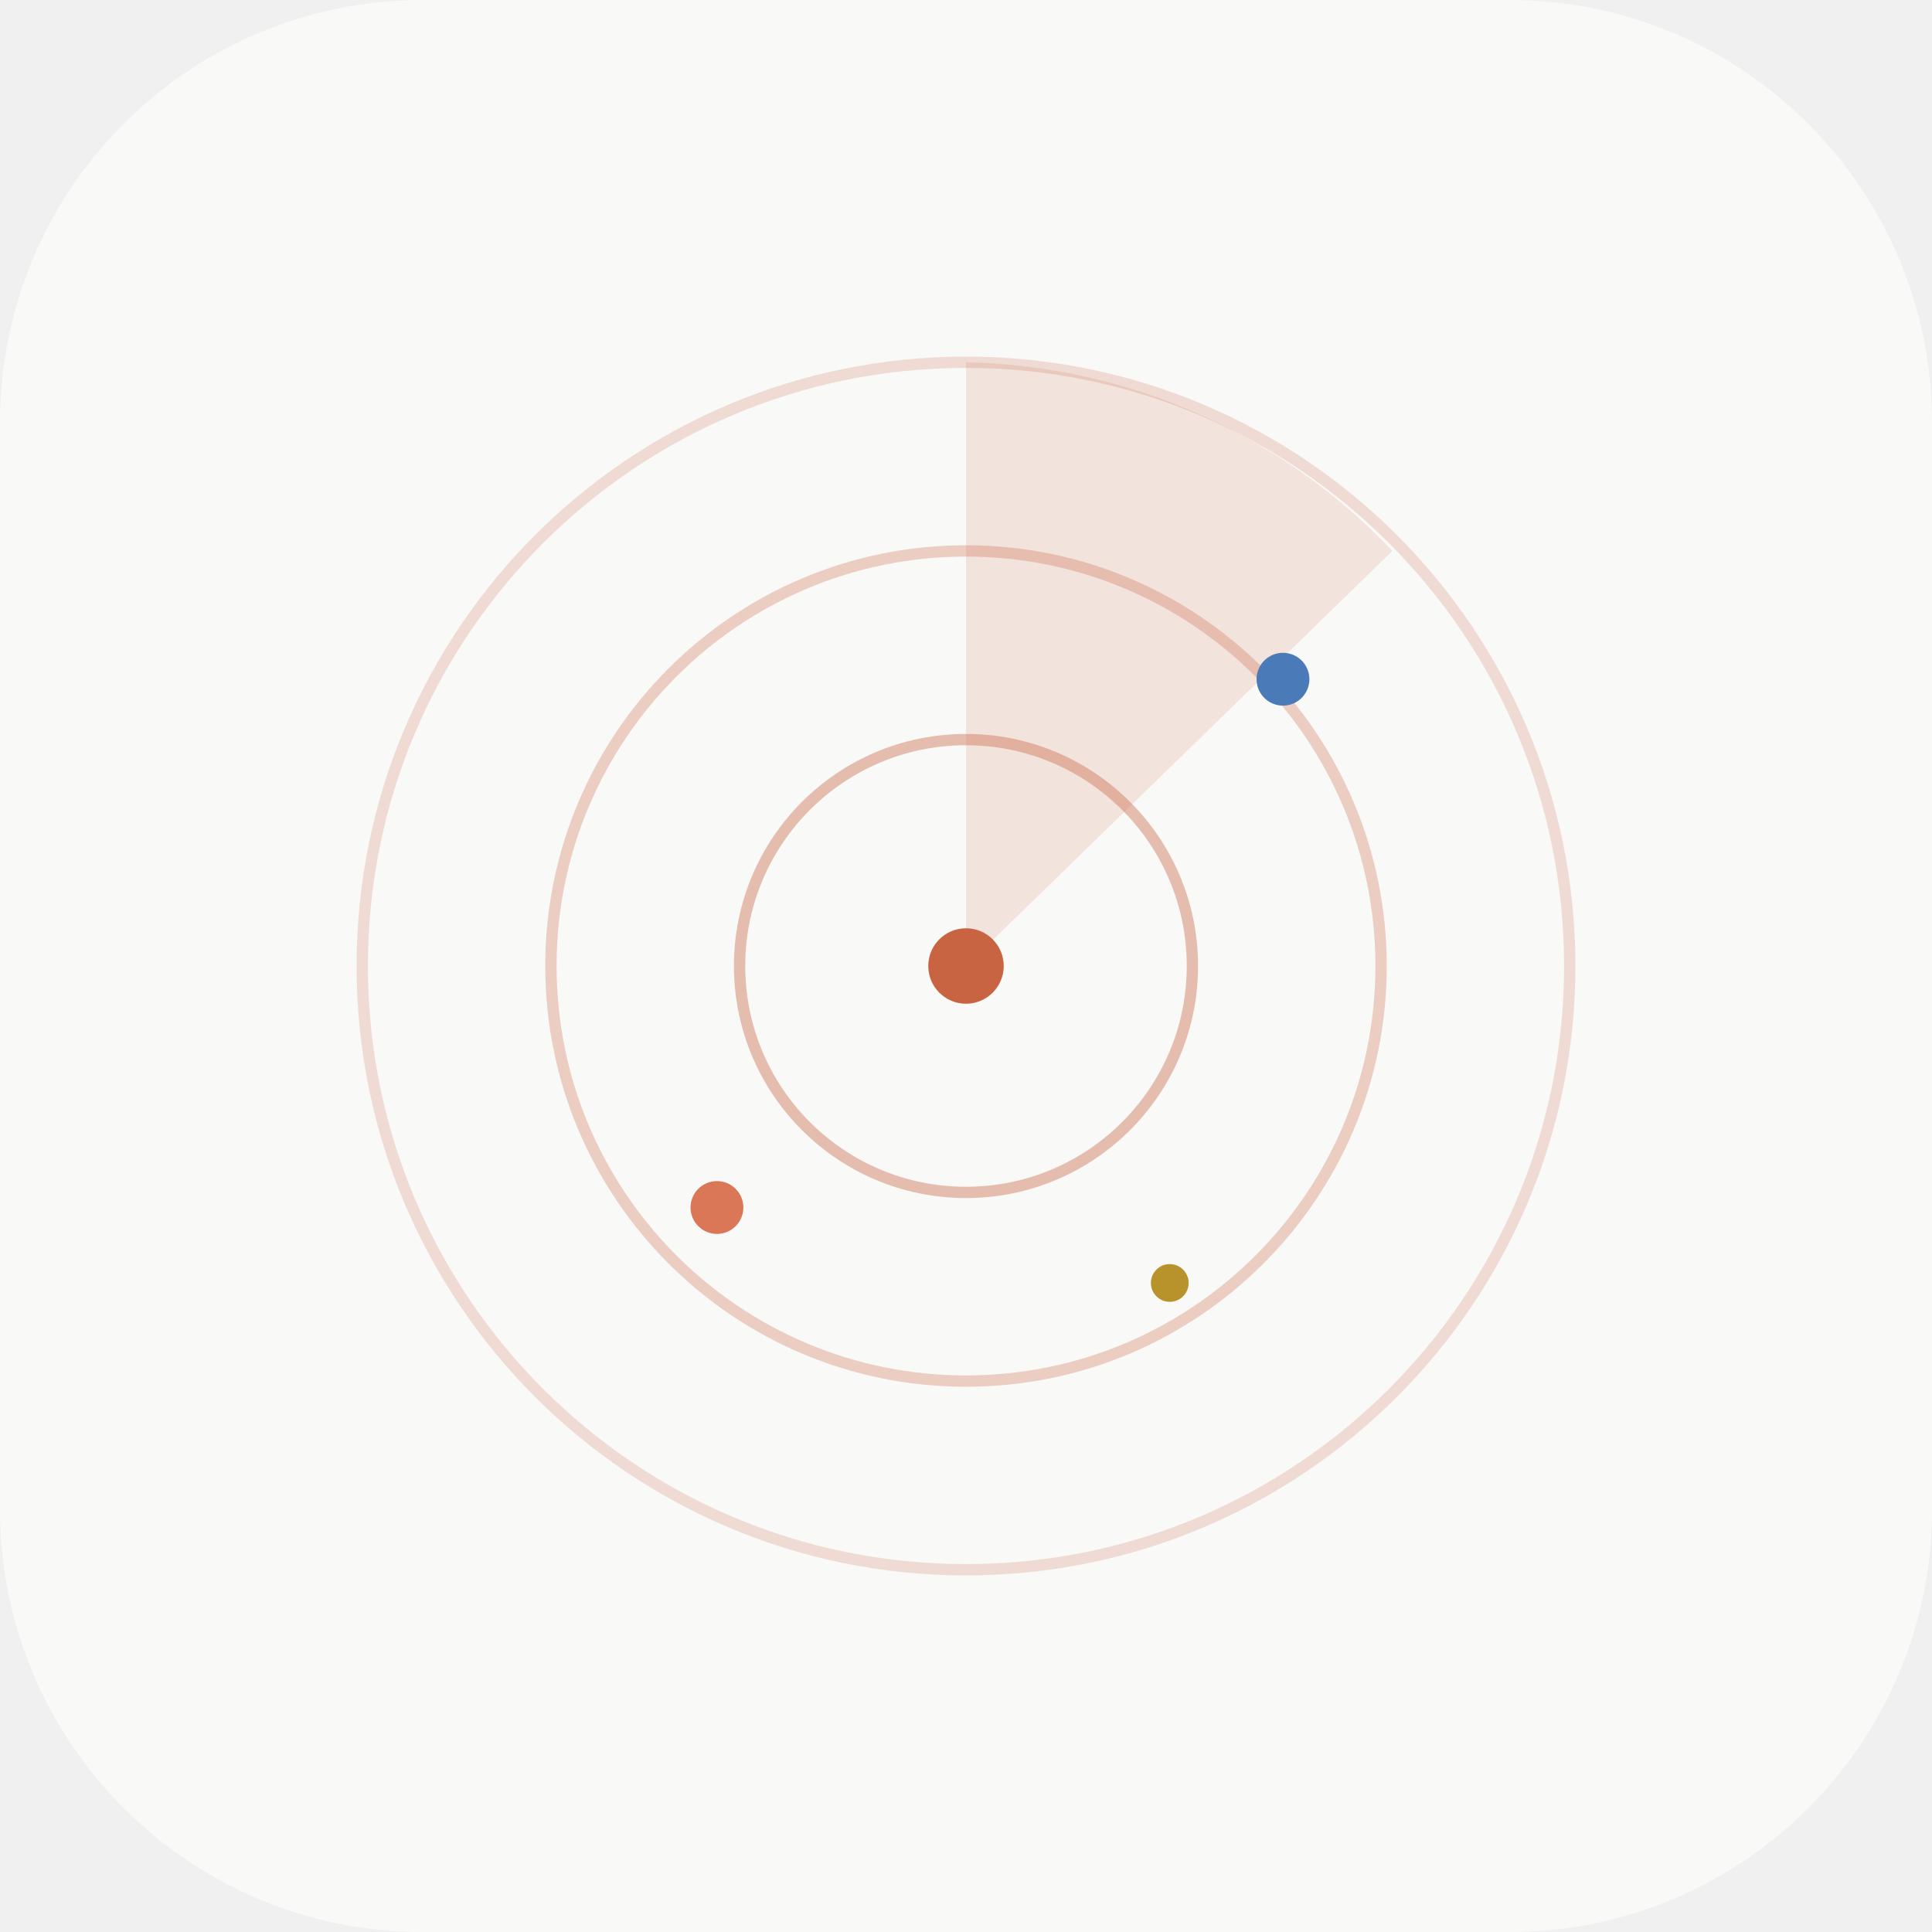
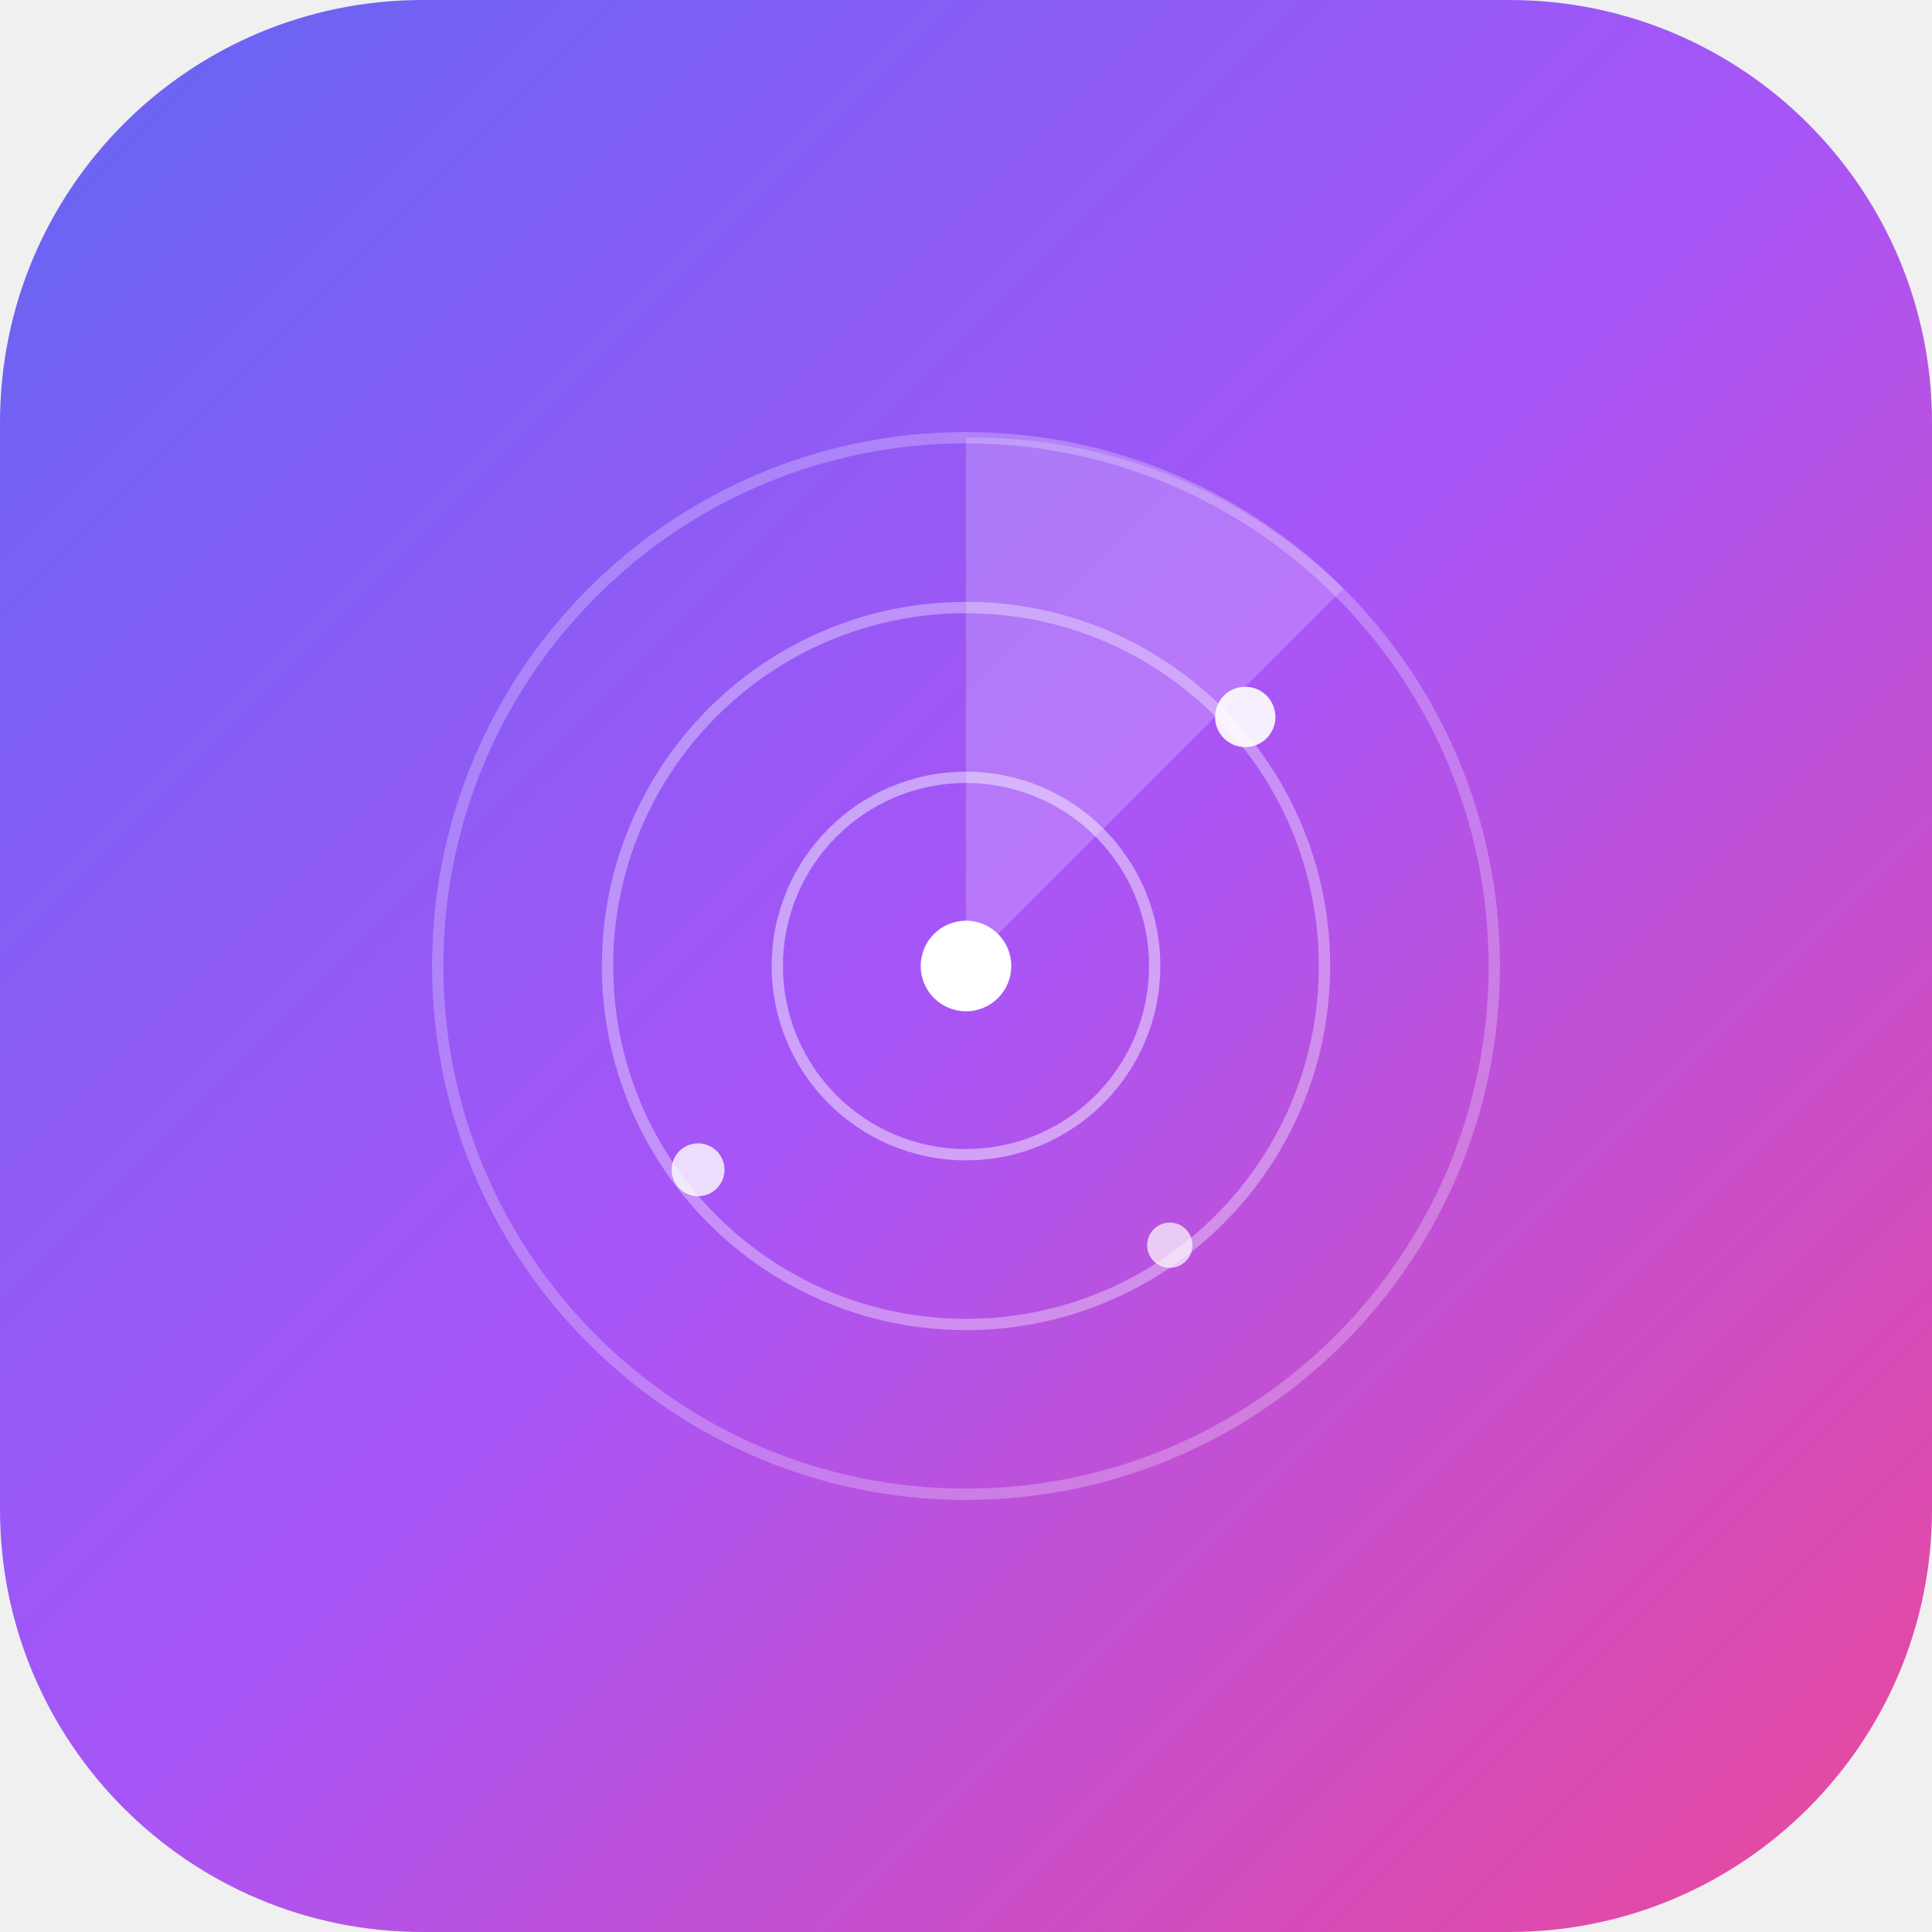
<svg xmlns="http://www.w3.org/2000/svg" viewBox="0 0 512 512" width="512" height="512">
-   <rect width="512" height="512" rx="112" fill="#f9f9f7" />
-   <circle cx="256" cy="256" r="160" fill="none" stroke="#c96442" stroke-width="3" opacity="0.2" />
-   <circle cx="256" cy="256" r="110" fill="none" stroke="#c96442" stroke-width="3" opacity="0.3" />
-   <circle cx="256" cy="256" r="60" fill="none" stroke="#c96442" stroke-width="3" opacity="0.4" />
-   <path d="M256 256 L256 96 A160 160 0 0 1 369 146 Z" fill="#c96442" opacity="0.15">
-     <animateTransform attributeName="transform" type="rotate" from="0 256 256" to="360 256 256" dur="4s" repeatCount="indefinite" />
+   <defs>
+     <linearGradient id="g" x1="0%" y1="0%" x2="100%" y2="100%">
+       <stop offset="0%" stop-color="#6366f1" />
+       <stop offset="50%" stop-color="#a855f7" />
+       <stop offset="100%" stop-color="#ec4899" />
+     </linearGradient>
+   </defs>
+   <rect width="512" height="512" rx="112" fill="url(#g)" />
+   <circle cx="256" cy="256" r="140" fill="none" stroke="rgba(255,255,255,0.25)" stroke-width="3" />
+   <circle cx="256" cy="256" r="95" fill="none" stroke="rgba(255,255,255,0.35)" stroke-width="3" />
+   <circle cx="256" cy="256" r="50" fill="none" stroke="rgba(255,255,255,0.45)" stroke-width="3" />
+   <path d="M256 256 L256 116 A140 140 0 0 1 356 156 Z" fill="rgba(255,255,255,0.2)">
+     <animateTransform attributeName="transform" type="rotate" from="0 256 256" to="360 256 256" dur="3s" repeatCount="indefinite" />
  </path>
-   <circle cx="256" cy="256" r="10" fill="#c96442" />
-   <circle cx="340" cy="180" r="7" fill="#4a7ab8">
-     <animate attributeName="opacity" values="0.3;1;0.3" dur="2s" repeatCount="indefinite" />
+   <circle cx="256" cy="256" r="12" fill="#fff" />
+   <circle cx="330" cy="190" r="8" fill="#fff" opacity="0.9">
+     <animate attributeName="opacity" values="0.4;1;0.4" dur="1.8s" repeatCount="indefinite" />
  </circle>
-   <circle cx="190" cy="320" r="7" fill="#d97757">
-     <animate attributeName="opacity" values="0.3;1;0.3" dur="2.5s" repeatCount="indefinite" />
+   <circle cx="185" cy="310" r="7" fill="#fff" opacity="0.8">
+     <animate attributeName="opacity" values="0.3;0.9;0.3" dur="2.2s" repeatCount="indefinite" />
  </circle>
-   <circle cx="310" cy="340" r="5" fill="#b8922a">
-     <animate attributeName="opacity" values="0.3;1;0.3" dur="1.8s" repeatCount="indefinite" />
+   <circle cx="310" cy="330" r="6" fill="#fff" opacity="0.7">
+     <animate attributeName="opacity" values="0.3;0.8;0.3" dur="1.5s" repeatCount="indefinite" />
  </circle>
</svg>
